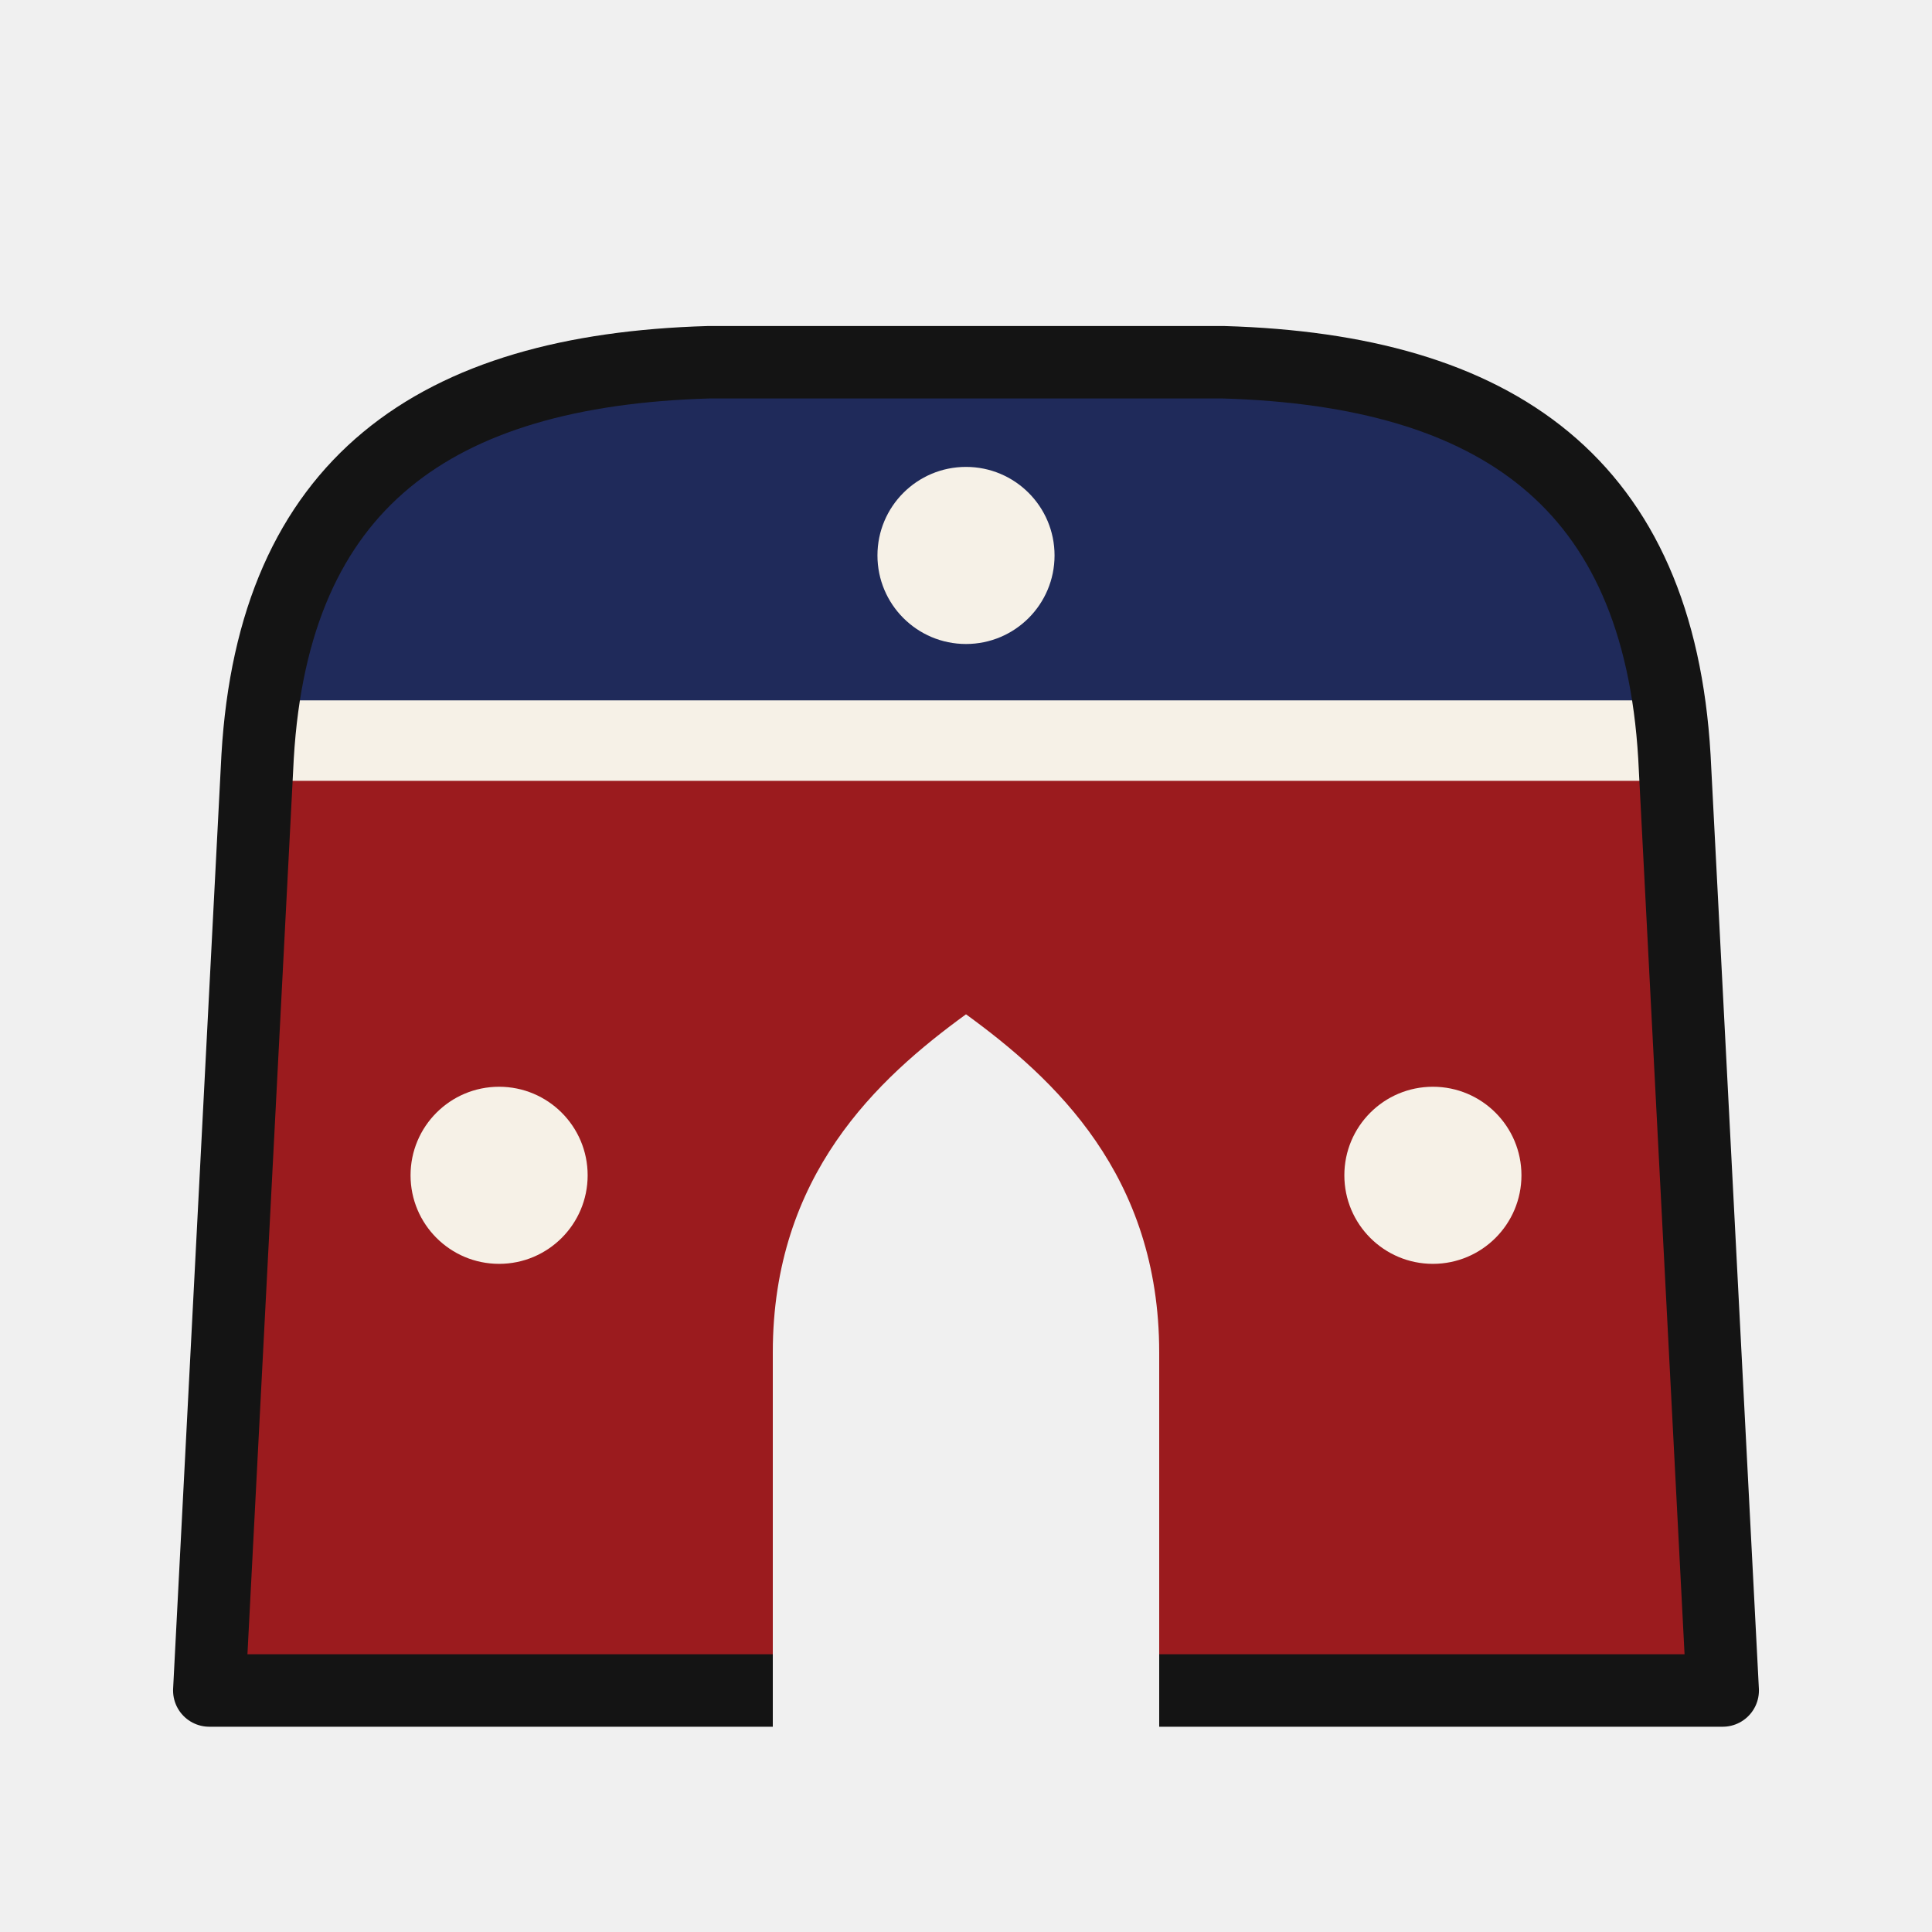
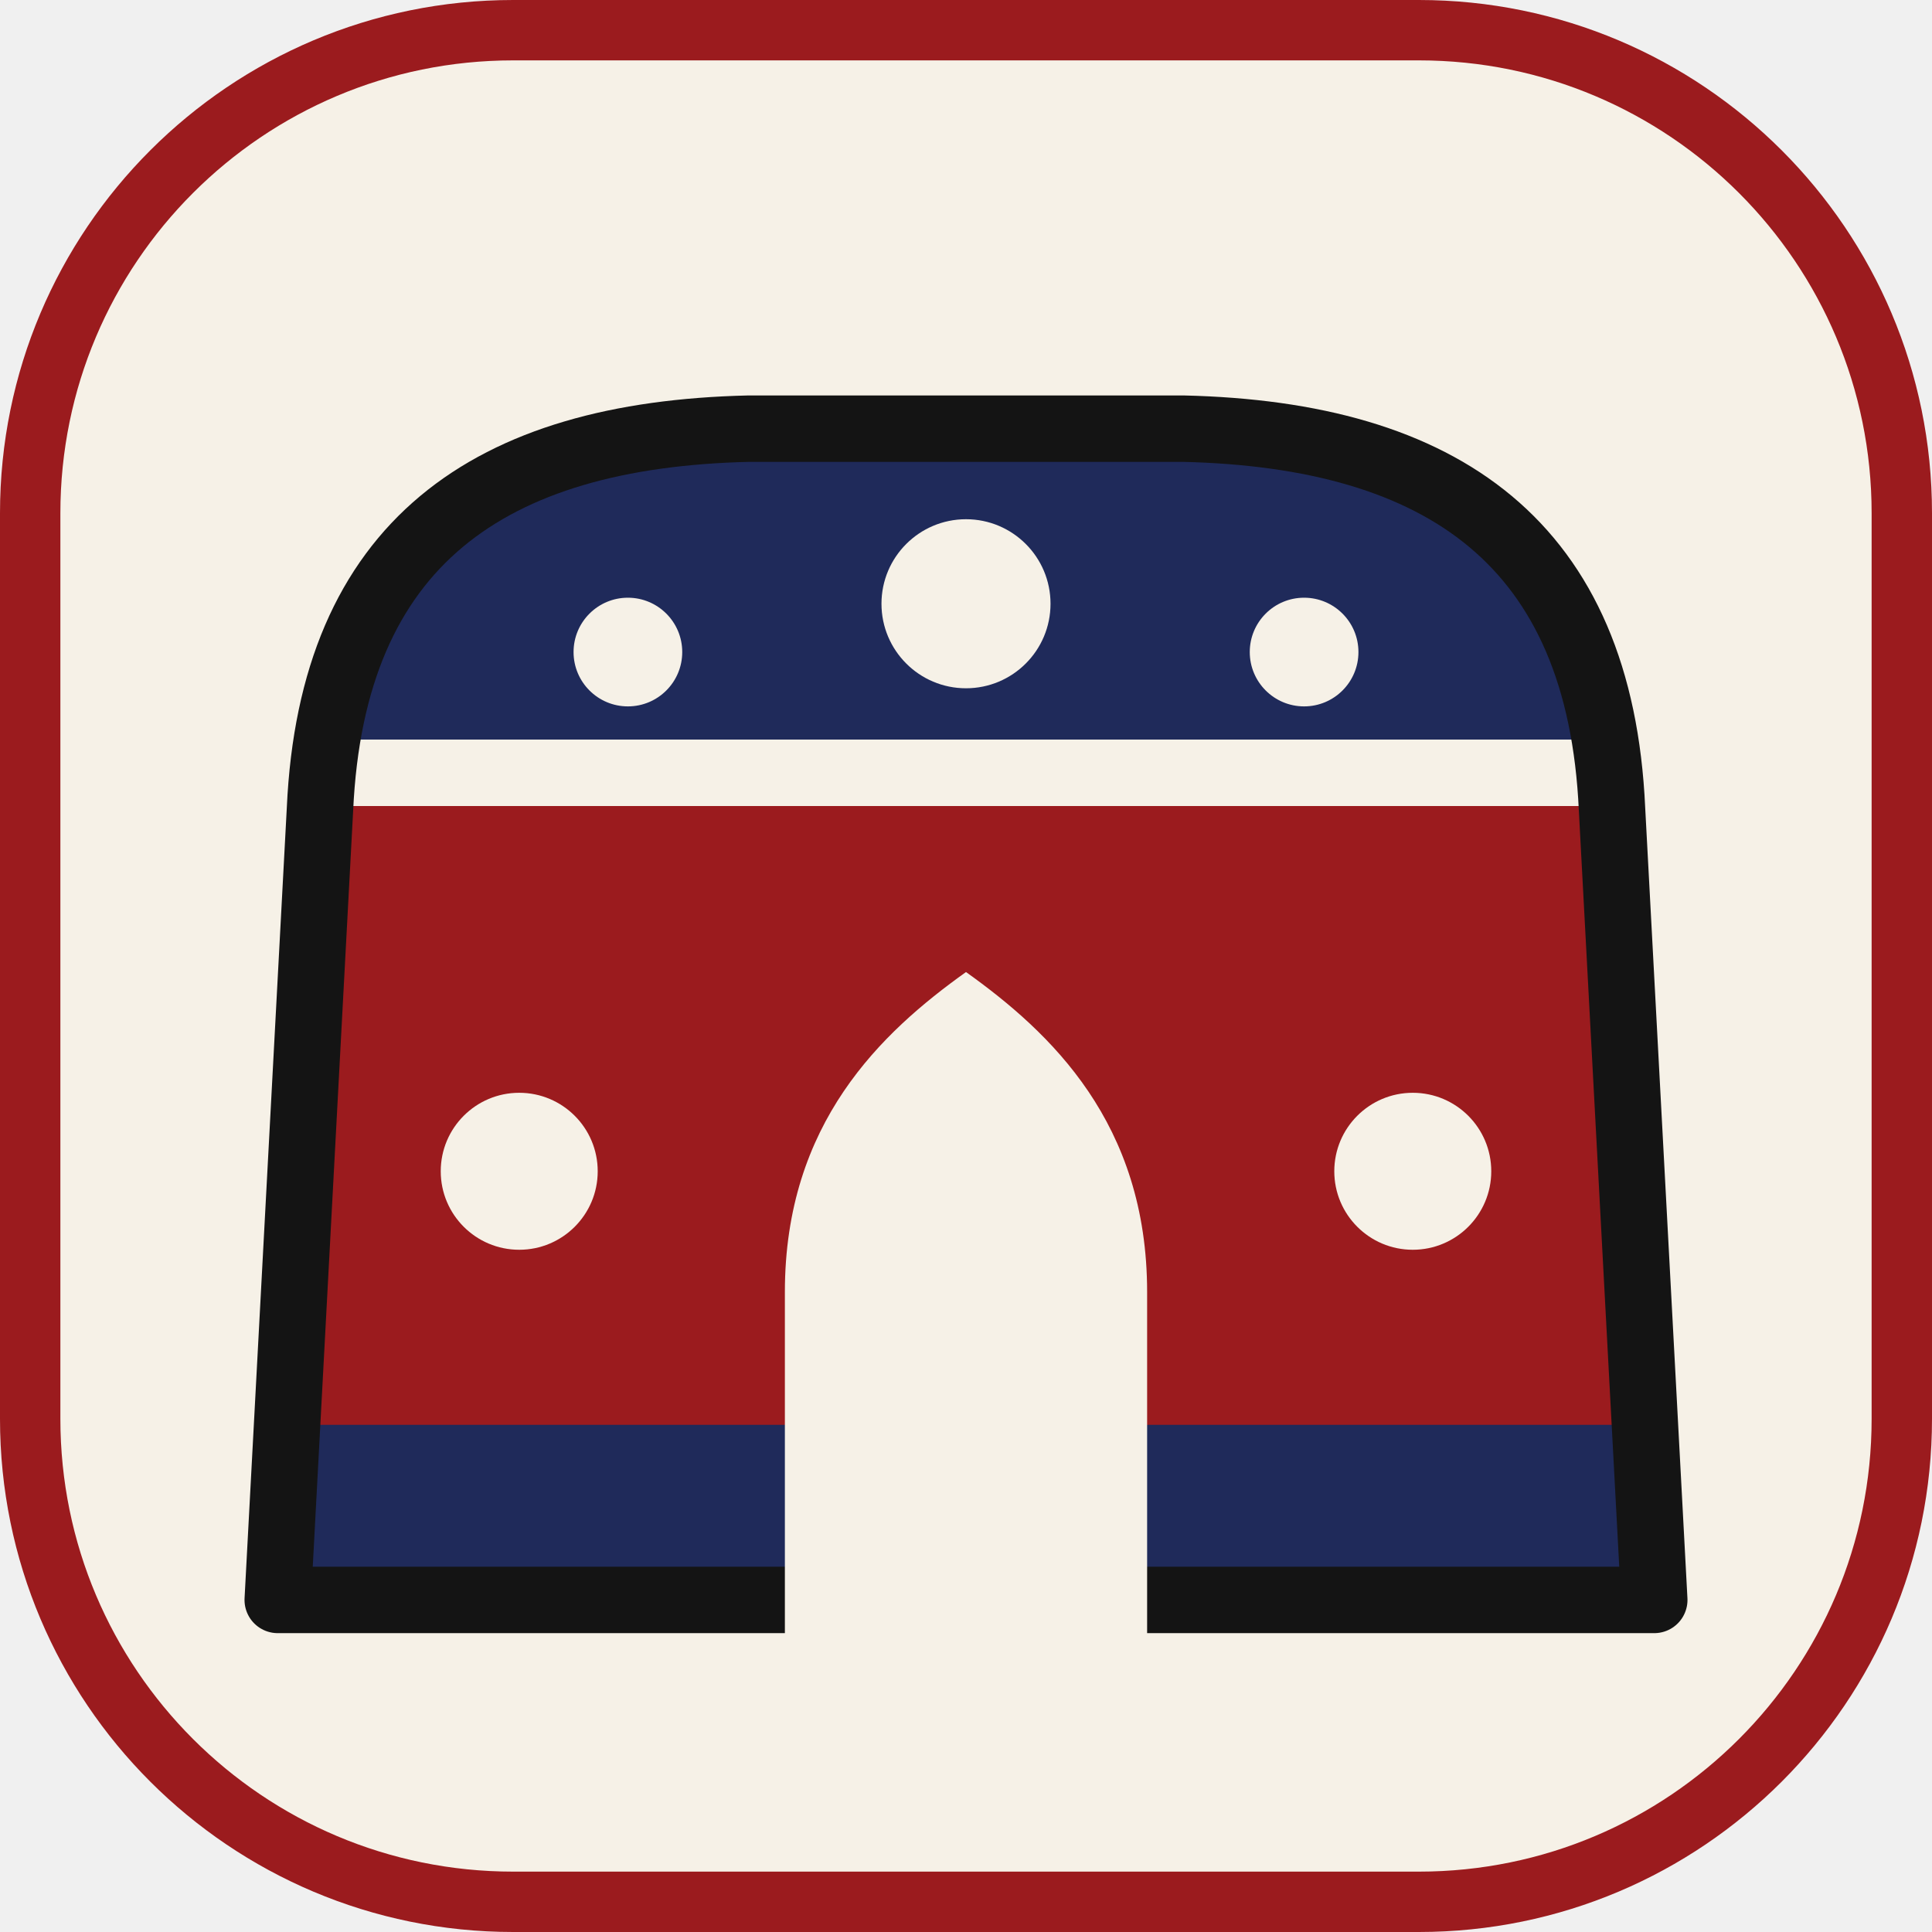
- <svg xmlns="http://www.w3.org/2000/svg" viewBox="0 0 24 24" width="24" height="24">
+ <svg xmlns="http://www.w3.org/2000/svg" viewBox="0 0 32 32" width="32" height="32">
  <defs>
    <clipPath id="c">
-       <path d="M2.6 21 L3.2 9.4 C3.4 6 5.4 4.6 8.8 4.5 L15.2 4.5 C18.6 4.6 20.6 6 20.8 9.4 L21.4 21 Z" />
+       <path d="M4.6 26.5 L5.3 13.4 C5.5 9 8.1 7.2 12.4 7.1 L19.6 7.1 C23.9 7.2 26.5 9 26.7 13.4 L27.4 26.5 Z" />
    </clipPath>
    <mask id="a">
-       <rect width="24" height="24" fill="#fff" />
-       <path d="M9.6 22 V16.8 C9.6 14.6 10.9 13.4 12 12.6 C13.1 13.4 14.4 14.6 14.4 16.8 V22 Z" fill="#000" />
+       <rect width="32" height="32" fill="#fff" />
+       <path d="M13 27.5 V21.4 C13 18.6 14.6 17.1 16 16.1 C17.4 17.1 19 18.6 19 21.4 V27.5 Z" fill="#000" />
    </mask>
  </defs>
+   <rect x="0.5" y="0.5" width="31" height="31" rx="8" fill="#F6F1E7" />
+   <rect x="0.5" y="0.5" width="31" height="31" rx="8" fill="none" stroke="#9B1B1E" stroke-width="1" />
  <g mask="url(#a)">
    <g clip-path="url(#c)">
-       <rect width="24" height="24" fill="#9B1B1E" />
-       <rect width="24" height="9.2" fill="#1F2A5A" />
-       <path d="M0 9.2 H24" stroke="#F6F1E7" stroke-width="1" />
-       <circle cx="12" cy="6.9" r="1.1" fill="#F6F1E7" />
-       <circle cx="6.2" cy="14.6" r="1.1" fill="#F6F1E7" />
-       <circle cx="17.8" cy="14.6" r="1.1" fill="#F6F1E7" />
+       <rect width="32" height="32" fill="#9B1B1E" />
+       <rect width="32" height="12.8" fill="#1F2A5A" />
+       <path d="M0 12.8 H32" stroke="#F6F1E7" stroke-width="1.1" />
+       <circle cx="16" cy="10" r="1.4" fill="#F6F1E7" />
+       <circle cx="10.4" cy="10.8" r="0.9" fill="#F6F1E7" />
+       <circle cx="21.6" cy="10.8" r="0.9" fill="#F6F1E7" />
+       <circle cx="8.6" cy="19.4" r="1.3" fill="#F6F1E7" />
+       <circle cx="23.4" cy="19.4" r="1.3" fill="#F6F1E7" />
+       <rect y="23.6" width="32" height="4" fill="#1F2A5A" />
    </g>
-     <path d="M2.6 21 L3.2 9.4 C3.4 6 5.4 4.6 8.8 4.5 L15.2 4.5 C18.6 4.6 20.6 6 20.8 9.4 L21.4 21 Z" fill="none" stroke="#141414" stroke-width="0.9" stroke-linejoin="round" />
+     <path d="M4.6 26.5 L5.3 13.4 C5.5 9 8.1 7.2 12.4 7.1 L19.6 7.1 C23.9 7.2 26.5 9 26.7 13.4 L27.4 26.5 Z" fill="none" stroke="#141414" stroke-width="1.1" stroke-linejoin="round" />
  </g>
</svg>
